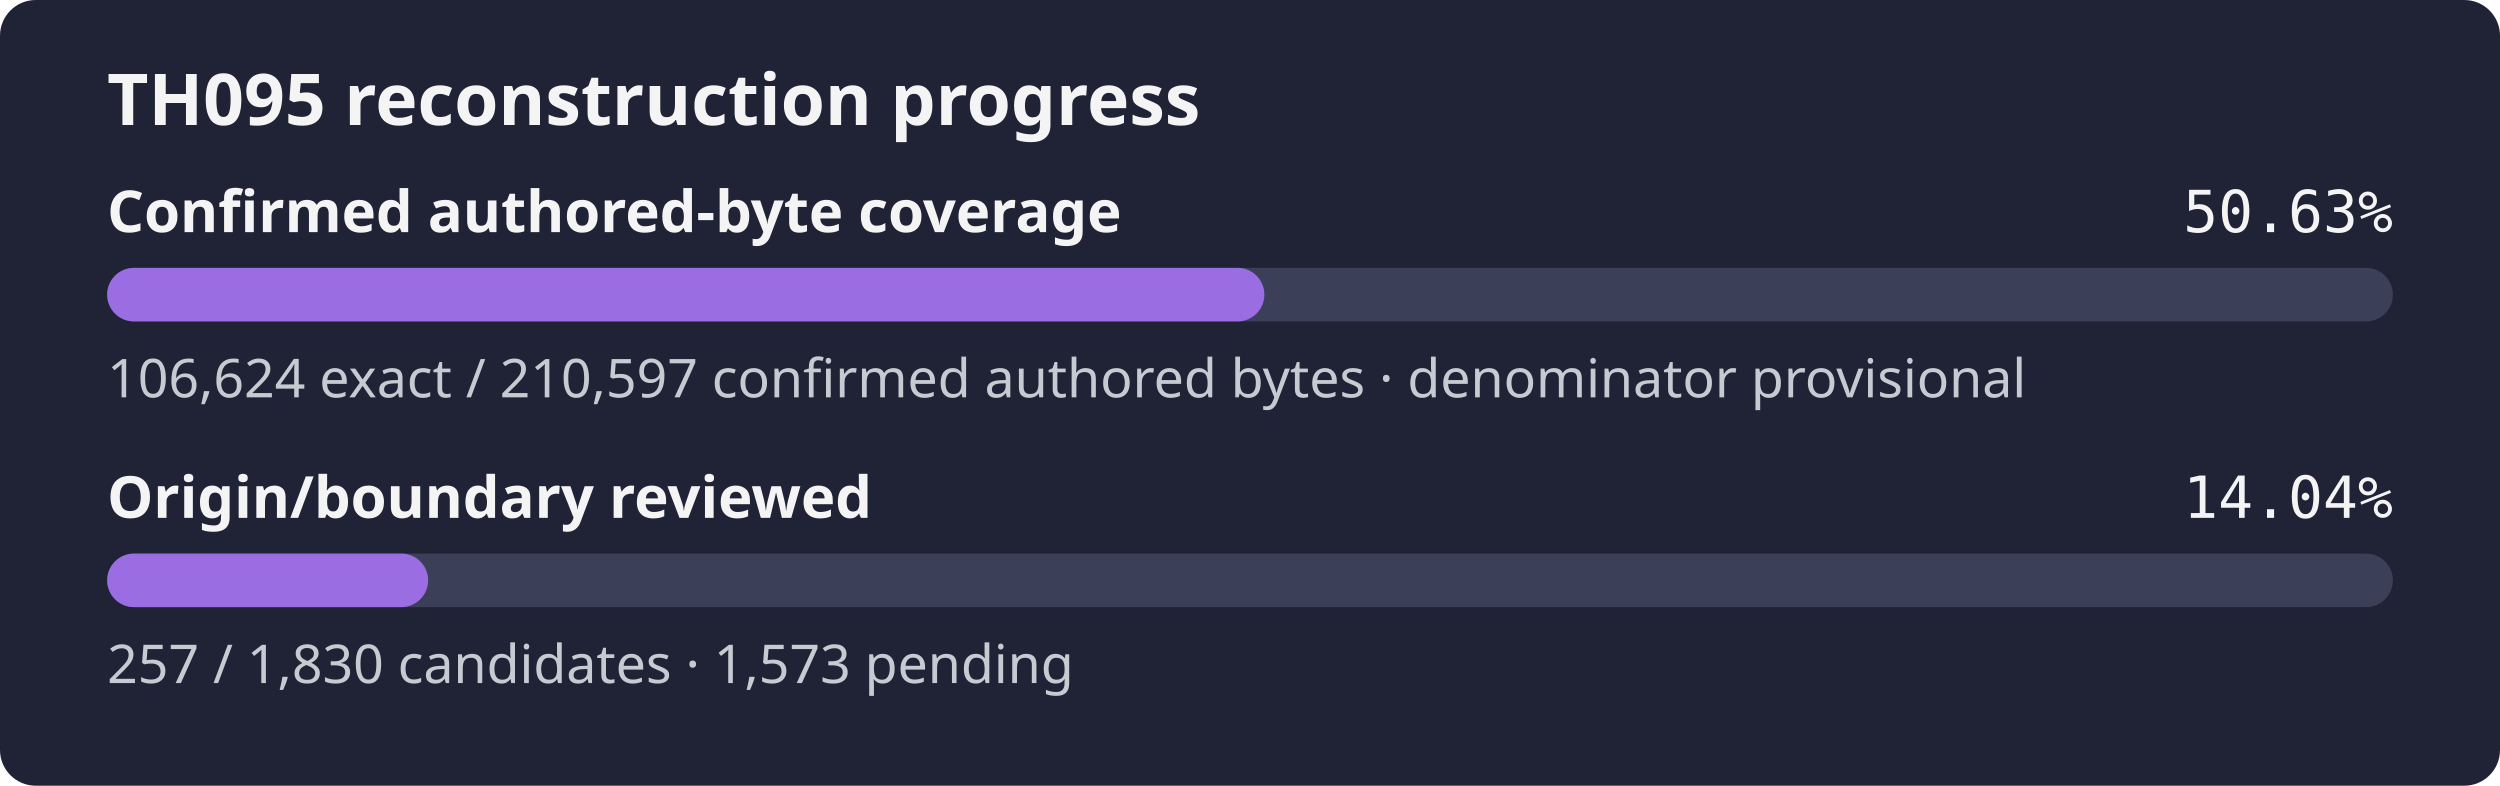
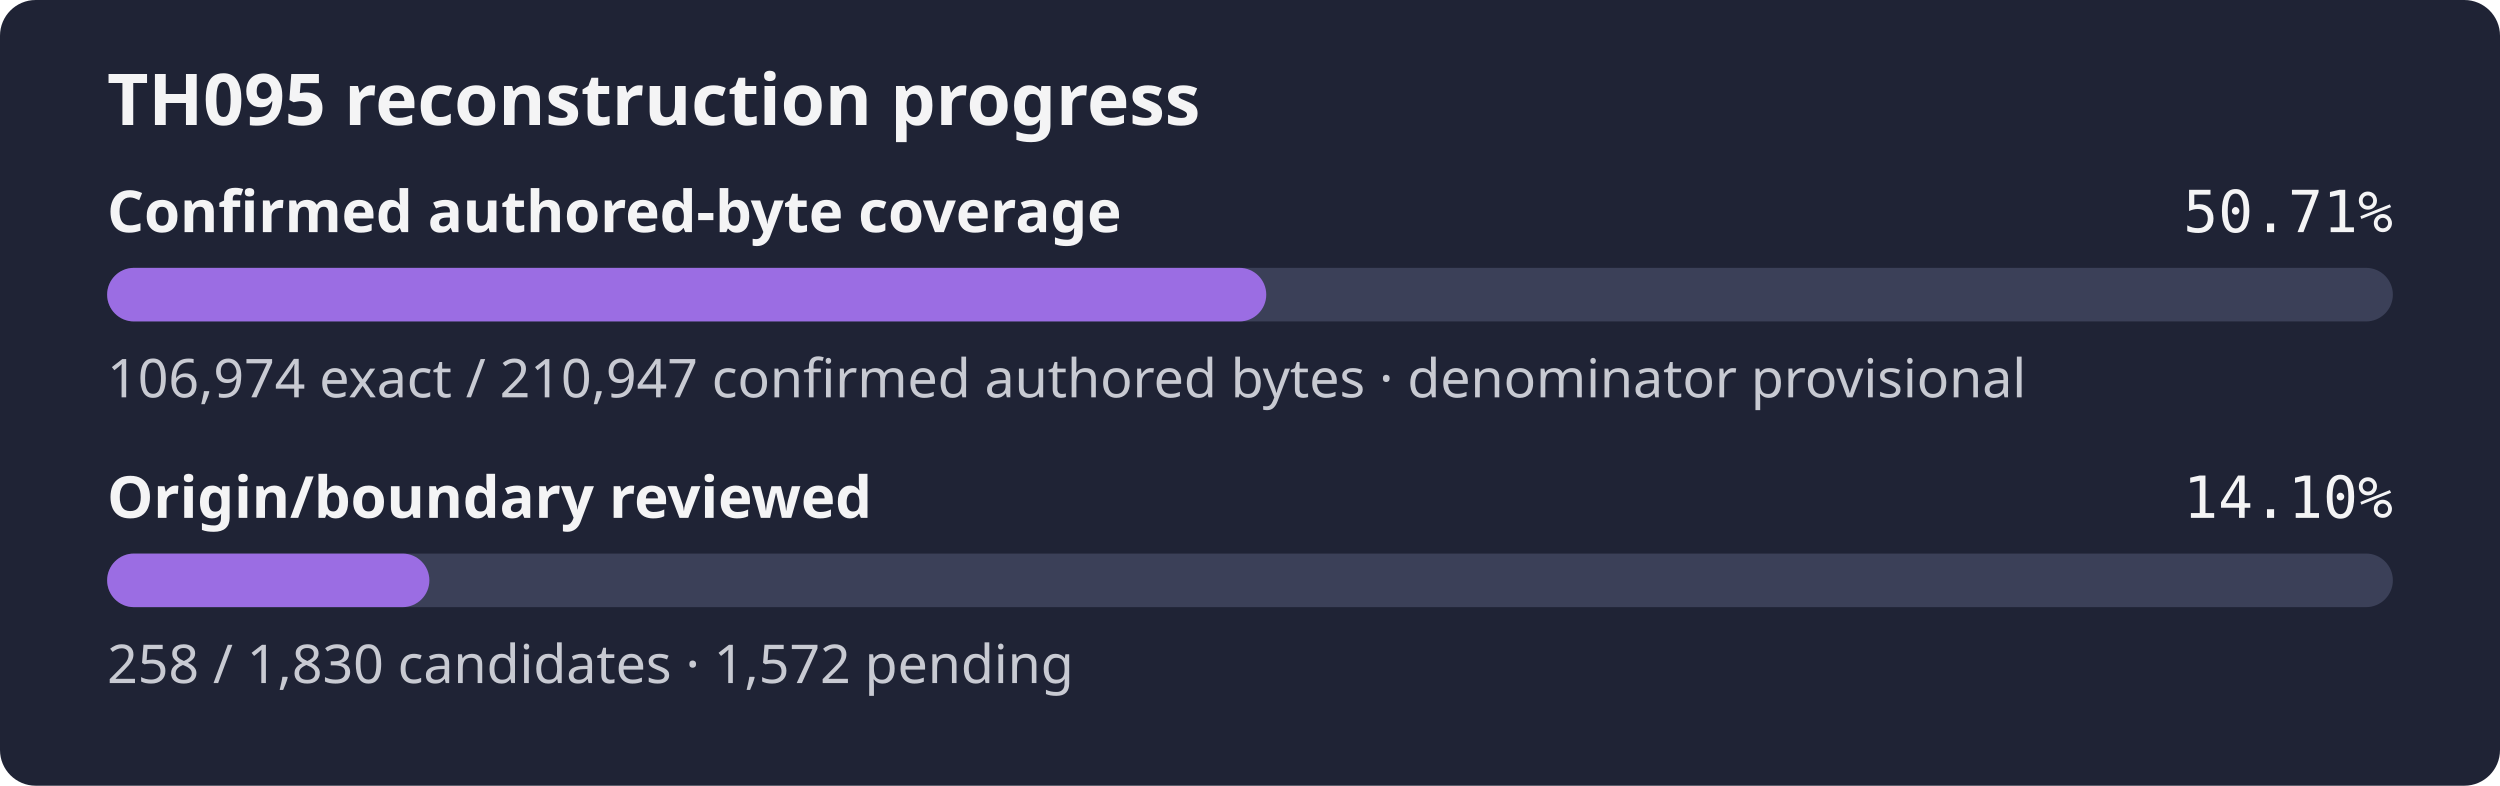
- <svg xmlns="http://www.w3.org/2000/svg" width="560" height="176" role="img" aria-label="TH095 reconstruction progress: 50.63% of the confirmed authored-byte set is exact, origin review 14.04%">
+ <svg xmlns="http://www.w3.org/2000/svg" width="560" height="176" role="img" aria-label="TH095 reconstruction progress: 50.71% of the confirmed authored-byte set is exact, origin review 14.10%">
  <rect width="560" height="176" rx="8" fill="#1f2335" />
  <text x="24" y="28" fill="#f4f4f5" font-family="sans-serif" font-size="16" font-weight="600">TH095 reconstruction progress</text>
  <text x="24" y="52" fill="#f4f4f5" font-family="sans-serif" font-size="13" font-weight="600">Confirmed authored-byte coverage</text>
-   <text x="536" y="52" fill="#f4f4f5" text-anchor="end" font-family="monospace" font-size="13">50.63%</text>
+   <text x="536" y="52" fill="#f4f4f5" text-anchor="end" font-family="monospace" font-size="13">50.71%</text>
  <rect x="24" y="60" width="512" height="12" rx="6" fill="#3b4058" />
-   <rect x="24" y="60" width="259.22" height="12" rx="6" fill="#9b6de3" />
-   <text x="24" y="89" fill="#c8cad2" font-family="sans-serif" font-size="12">106,624 exact / 210,597 confirmed authored bytes · denominator provisional</text>
+   <rect x="24" y="60" width="259.64" height="12" rx="6" fill="#9b6de3" />
+   <text x="24" y="89" fill="#c8cad2" font-family="sans-serif" font-size="12">106,974 exact / 210,947 confirmed authored bytes · denominator provisional</text>
  <text x="24" y="116" fill="#f4f4f5" font-family="sans-serif" font-size="13" font-weight="600">Origin/boundary reviewed</text>
-   <text x="536" y="116" fill="#f4f4f5" text-anchor="end" font-family="monospace" font-size="13">14.04%</text>
+   <text x="536" y="116" fill="#f4f4f5" text-anchor="end" font-family="monospace" font-size="13">14.10%</text>
  <rect x="24" y="124" width="512" height="12" rx="6" fill="#3b4058" />
-   <rect x="24" y="124" width="71.90" height="12" rx="6" fill="#9b6de3" />
-   <text x="24" y="153" fill="#c8cad2" font-family="sans-serif" font-size="12">257 / 1,830 candidates · 1,573 pending</text>
+   <rect x="24" y="124" width="72.18" height="12" rx="6" fill="#9b6de3" />
+   <text x="24" y="153" fill="#c8cad2" font-family="sans-serif" font-size="12">258 / 1,830 candidates · 1,572 pending</text>
</svg>
